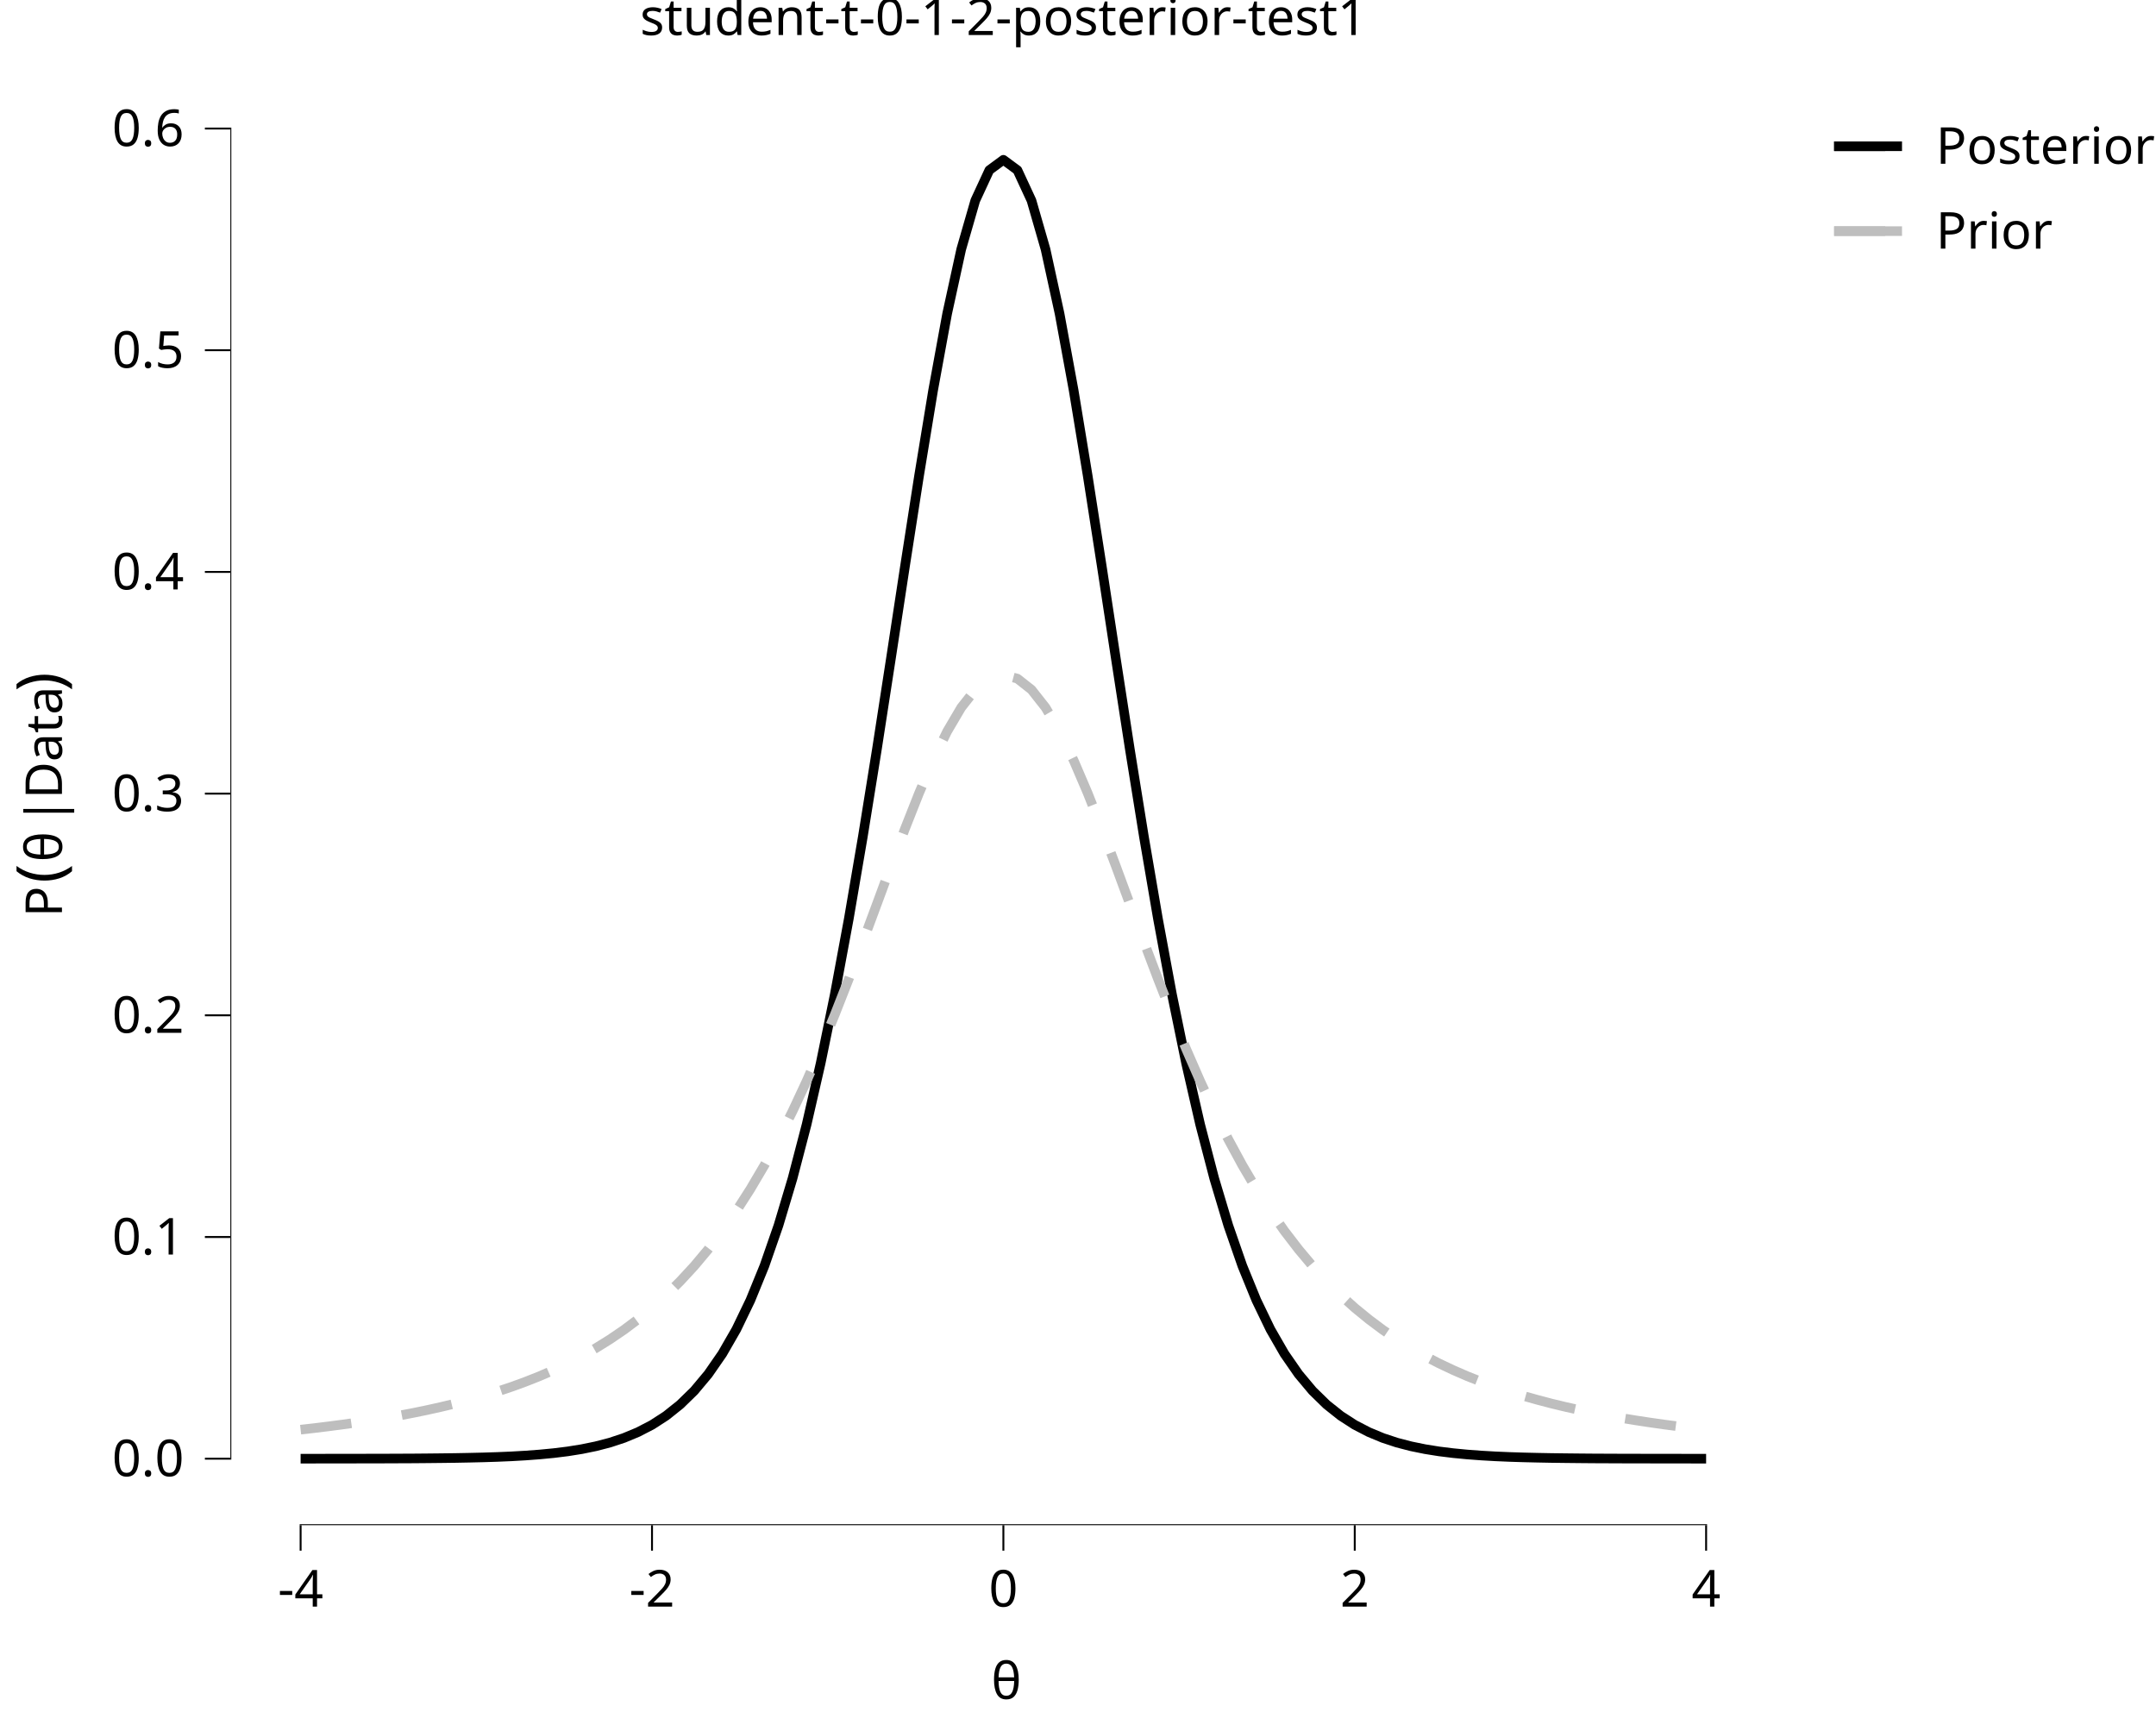
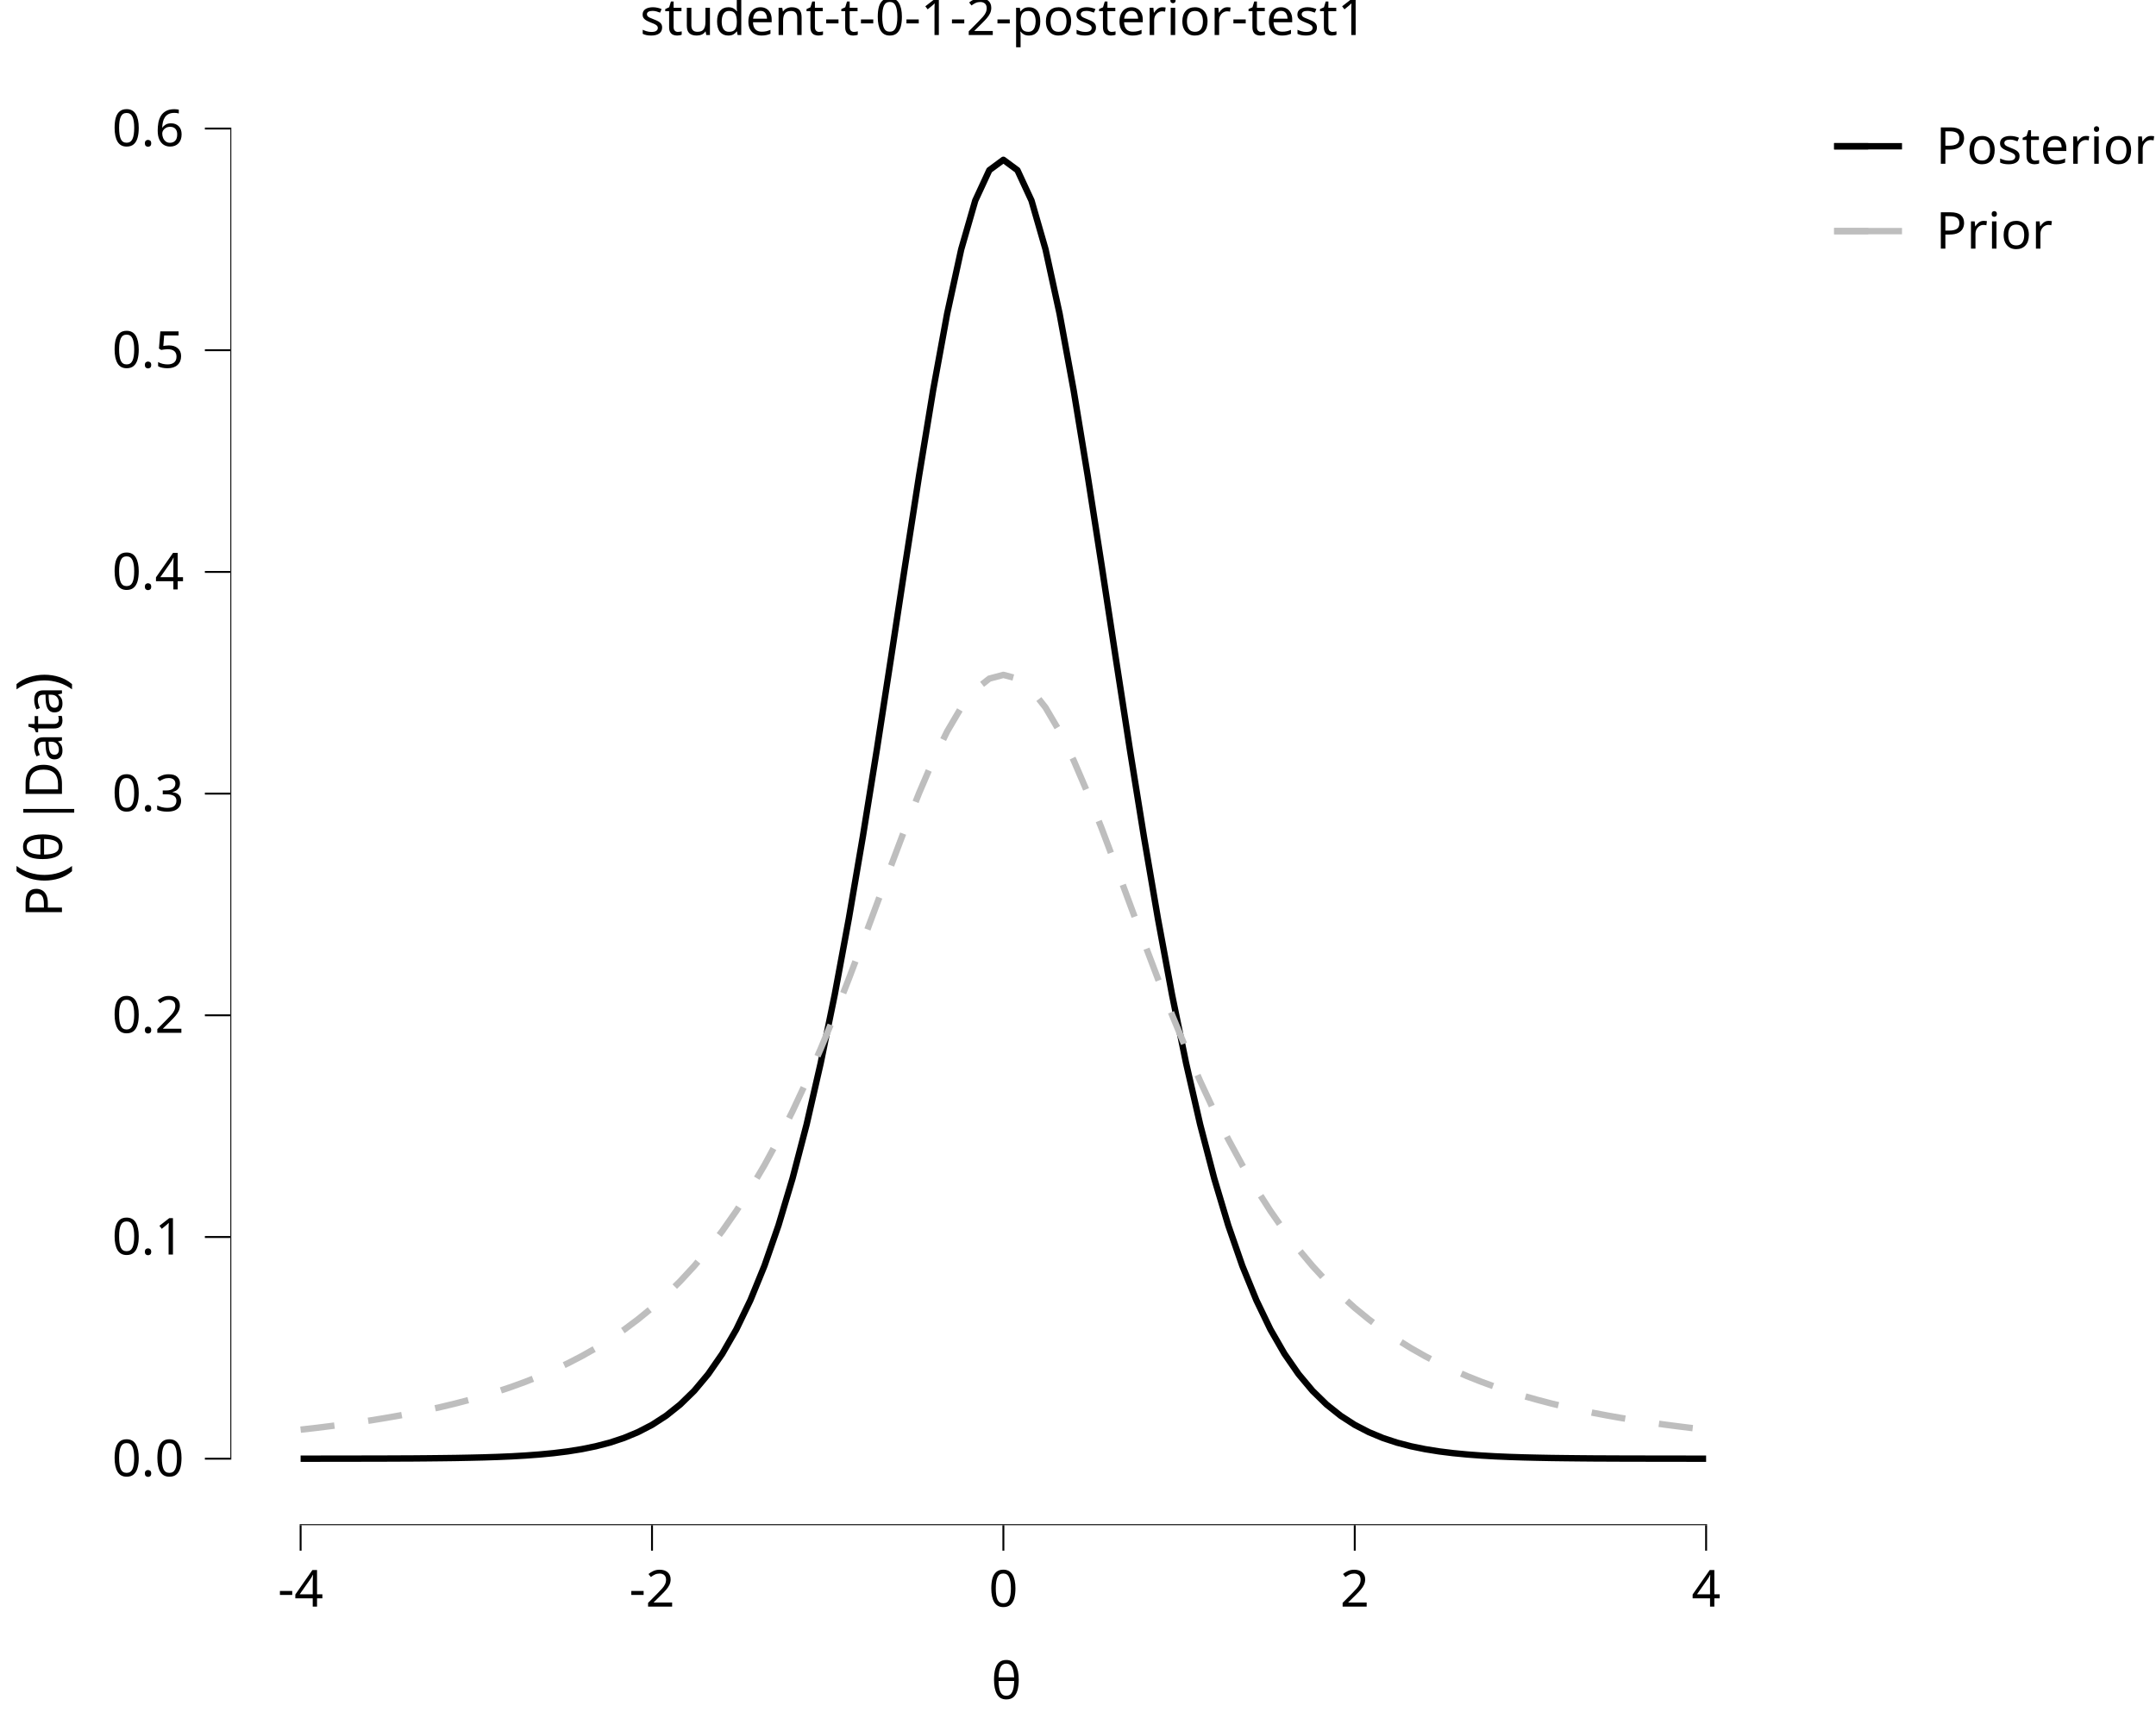
<svg xmlns="http://www.w3.org/2000/svg" class="svglite" data-engine-version="2.0" width="720.00pt" height="576.00pt" viewBox="0 0 720.00 576.00">
  <defs>
    <style type="text/css">
    .svglite line, .svglite polyline, .svglite polygon, .svglite path, .svglite rect, .svglite circle {
      fill: none;
      stroke: #000000;
      stroke-linecap: round;
      stroke-linejoin: round;
      stroke-miterlimit: 10.00;
    }
  </style>
  </defs>
  <rect width="100%" height="100%" style="stroke: none; fill: #FFFFFF;" />
  <defs>
    <clipPath id="cpMC4wMHw3MjAuMDB8MC4wMHw1NzYuMDA=">
      <rect x="0.00" y="0.00" width="720.00" height="576.00" />
    </clipPath>
  </defs>
  <g clip-path="url(#cpMC4wMHw3MjAuMDB8MC4wMHw1NzYuMDA=)">
    <rect x="0.00" y="0.00" width="720.00" height="576.00" style="stroke-width: 10.67; stroke: none;" />
  </g>
  <defs>
    <clipPath id="cpNzYuOTN8NTkzLjIzfDIwLjcxfDUwOS4yOA==">
      <rect x="76.93" y="20.71" width="516.31" height="488.57" />
    </clipPath>
  </defs>
  <g clip-path="url(#cpNzYuOTN8NTkzLjIzfDIwLjcxfDUwOS4yOA==)">
    <rect x="76.93" y="20.71" width="516.31" height="488.57" style="stroke-width: 10.67; stroke: none;" />
-     <polyline points="100.39,487.07 105.09,487.07 109.78,487.06 114.48,487.06 119.17,487.05 123.86,487.04 128.56,487.03 133.25,487.01 137.94,486.99 142.64,486.95 147.33,486.90 152.03,486.84 156.72,486.75 161.41,486.64 166.11,486.49 170.80,486.29 175.49,486.02 180.19,485.67 184.88,485.22 189.57,484.64 194.27,483.89 198.96,482.93 203.66,481.71 208.35,480.16 213.04,478.21 217.74,475.78 222.43,472.75 227.12,469.01 231.82,464.43 236.51,458.83 241.21,452.05 245.90,443.90 250.59,434.17 255.29,422.66 259.98,409.16 264.67,393.49 269.37,375.48 274.06,355.03 278.76,332.12 283.45,306.84 288.14,279.41 292.84,250.22 297.53,219.85 302.22,189.08 306.92,158.87 311.61,130.36 316.30,104.75 321.00,83.25 325.69,66.97 330.39,56.82 335.08,53.36 339.77,56.82 344.47,66.97 349.16,83.25 353.85,104.75 358.55,130.36 363.24,158.87 367.94,189.08 372.63,219.85 377.32,250.22 382.02,279.41 386.71,306.84 391.40,332.12 396.10,355.03 400.79,375.48 405.49,393.49 410.18,409.16 414.87,422.66 419.57,434.17 424.26,443.90 428.95,452.05 433.65,458.83 438.34,464.43 443.03,469.01 447.73,472.75 452.42,475.78 457.12,478.21 461.81,480.16 466.50,481.71 471.20,482.93 475.89,483.89 480.58,484.64 485.28,485.22 489.97,485.67 494.67,486.02 499.36,486.29 504.05,486.49 508.75,486.64 513.44,486.75 518.13,486.84 522.83,486.90 527.52,486.95 532.22,486.99 536.91,487.01 541.60,487.03 546.30,487.04 550.99,487.05 555.68,487.06 560.38,487.06 565.07,487.07 569.76,487.07 " style="stroke-width: 3.20; stroke-linecap: butt;" />
-     <polyline points="100.39,477.38 105.09,476.85 109.78,476.27 114.48,475.66 119.17,474.99 123.86,474.28 128.56,473.51 133.25,472.69 137.94,471.80 142.64,470.83 147.33,469.79 152.03,468.66 156.72,467.43 161.41,466.11 166.11,464.66 170.80,463.09 175.49,461.38 180.19,459.52 184.88,457.48 189.57,455.26 194.27,452.83 198.96,450.17 203.66,447.25 208.35,444.06 213.04,440.55 217.74,436.71 222.43,432.48 227.12,427.85 231.82,422.76 236.51,417.17 241.21,411.05 245.90,404.35 250.59,397.04 255.29,389.07 259.98,380.41 264.67,371.05 269.37,360.98 274.06,350.23 278.76,338.84 283.45,326.89 288.14,314.50 292.84,301.85 297.53,289.16 302.22,276.72 306.92,264.84 311.61,253.89 316.30,244.24 321.00,236.26 325.69,230.30 330.39,226.60 335.08,225.35 339.77,226.60 344.47,230.30 349.16,236.26 353.85,244.24 358.55,253.89 363.24,264.84 367.94,276.72 372.63,289.16 377.32,301.85 382.02,314.50 386.71,326.89 391.40,338.84 396.10,350.23 400.79,360.98 405.49,371.05 410.18,380.41 414.87,389.07 419.57,397.04 424.26,404.35 428.95,411.05 433.65,417.17 438.34,422.76 443.03,427.85 447.73,432.48 452.42,436.71 457.12,440.55 461.81,444.06 466.50,447.25 471.20,450.17 475.89,452.83 480.58,455.26 485.28,457.48 489.97,459.52 494.67,461.38 499.36,463.09 504.05,464.66 508.75,466.11 513.44,467.43 518.13,468.66 522.83,469.79 527.52,470.83 532.22,471.80 536.91,472.69 541.60,473.51 546.30,474.28 550.99,474.99 555.68,475.66 560.38,476.27 565.07,476.85 569.76,477.38 " style="stroke-width: 3.20; stroke: #BEBEBE; stroke-dasharray: 17.07,17.07; stroke-linecap: butt;" />
+     <polyline points="100.39,487.07 105.09,487.07 109.78,487.06 114.48,487.06 119.17,487.05 123.86,487.04 128.56,487.03 133.25,487.01 137.94,486.99 142.64,486.95 147.33,486.90 152.03,486.84 156.72,486.75 161.41,486.64 166.11,486.49 170.80,486.29 175.49,486.02 180.19,485.67 184.88,485.22 189.57,484.64 194.27,483.89 198.96,482.93 203.66,481.71 208.35,480.16 213.04,478.21 217.74,475.78 222.43,472.75 227.12,469.01 231.82,464.43 236.51,458.83 241.21,452.05 245.90,443.90 250.59,434.17 255.29,422.66 259.98,409.16 264.67,393.49 269.37,375.48 274.06,355.03 278.76,332.12 283.45,306.84 288.14,279.41 292.84,250.22 297.53,219.85 302.22,189.08 306.92,158.87 311.61,130.36 316.30,104.75 321.00,83.25 325.69,66.97 330.39,56.82 335.08,53.36 339.77,56.82 344.47,66.97 349.16,83.25 353.85,104.75 358.55,130.36 363.24,158.87 367.94,189.08 372.63,219.85 377.32,250.22 382.02,279.41 386.71,306.84 391.40,332.12 396.10,355.03 400.79,375.48 405.49,393.49 410.18,409.16 414.87,422.66 419.57,434.17 424.26,443.90 428.95,452.05 433.65,458.83 438.34,464.43 443.03,469.01 447.73,472.75 452.42,475.78 457.12,478.21 461.81,480.16 466.50,481.71 471.20,482.93 475.89,483.89 480.58,484.64 485.28,485.22 489.97,485.67 494.67,486.02 499.36,486.29 504.05,486.49 508.75,486.64 513.44,486.75 518.13,486.84 522.83,486.90 527.52,486.95 532.22,486.99 536.91,487.01 541.60,487.03 546.30,487.04 550.99,487.05 555.68,487.06 560.38,487.06 565.07,487.07 569.76,487.07 " style="stroke-width: 2.13; stroke-linecap: butt;" />
+     <polyline points="100.39,477.38 105.09,476.85 109.78,476.27 114.48,475.66 119.17,474.99 123.86,474.28 128.56,473.51 133.25,472.69 137.94,471.80 142.64,470.83 147.33,469.79 152.03,468.66 156.72,467.43 161.41,466.11 166.11,464.66 170.80,463.09 175.49,461.38 180.19,459.52 184.88,457.48 189.57,455.26 194.27,452.83 198.96,450.17 203.66,447.25 208.35,444.06 213.04,440.55 217.74,436.71 222.43,432.48 227.12,427.85 231.82,422.76 236.51,417.17 241.21,411.05 245.90,404.35 250.59,397.04 255.29,389.07 259.98,380.41 264.67,371.05 269.37,360.98 274.06,350.23 278.76,338.84 283.45,326.89 288.14,314.50 292.84,301.85 297.53,289.16 302.22,276.72 306.92,264.84 311.61,253.89 316.30,244.24 321.00,236.26 325.69,230.30 330.39,226.60 335.08,225.35 339.77,226.60 344.47,230.30 349.16,236.26 353.85,244.24 358.55,253.89 363.24,264.84 367.94,276.72 372.63,289.16 377.32,301.85 382.02,314.50 386.71,326.89 391.40,338.84 396.10,350.23 400.79,360.98 405.49,371.05 410.18,380.41 414.87,389.07 419.57,397.04 424.26,404.35 428.95,411.05 433.65,417.17 438.34,422.76 443.03,427.85 447.73,432.48 452.42,436.71 457.12,440.55 461.81,444.06 466.50,447.25 471.20,450.17 475.89,452.83 480.58,455.26 485.28,457.48 489.97,459.52 494.67,461.38 499.36,463.09 504.05,464.66 508.75,466.11 513.44,467.43 518.13,468.66 522.83,469.79 527.52,470.83 532.22,471.80 536.91,472.69 541.60,473.51 546.30,474.28 550.99,474.99 555.68,475.66 560.38,476.27 565.07,476.85 569.76,477.38 " style="stroke-width: 2.13; stroke: #BEBEBE; stroke-dasharray: 11.38,11.38; stroke-linecap: butt;" />
    <line x1="100.08" y1="509.28" x2="570.08" y2="509.28" style="stroke-width: 0.64; stroke-linecap: butt;" />
    <line x1="76.93" y1="487.39" x2="76.93" y2="42.60" style="stroke-width: 0.64; stroke-linecap: butt;" />
    <rect x="76.93" y="20.71" width="516.31" height="488.57" style="stroke-width: 0.00; stroke: none;" />
  </g>
  <g clip-path="url(#cpMC4wMHw3MjAuMDB8MC4wMHw1NzYuMDA=)">
    <polyline points="76.93,509.28 76.93,20.71 " style="stroke-width: 0.00; stroke: none; stroke-linecap: butt;" />
    <text x="61.45" y="492.92" text-anchor="end" style="font-size: 17.00px; font-family: sans;" textLength="23.63px" lengthAdjust="spacingAndGlyphs">0.0</text>
    <text x="61.45" y="418.90" text-anchor="end" style="font-size: 17.00px; font-family: sans;" textLength="23.63px" lengthAdjust="spacingAndGlyphs">0.1</text>
    <text x="61.45" y="344.87" text-anchor="end" style="font-size: 17.00px; font-family: sans;" textLength="23.63px" lengthAdjust="spacingAndGlyphs">0.2</text>
    <text x="61.45" y="270.85" text-anchor="end" style="font-size: 17.00px; font-family: sans;" textLength="23.63px" lengthAdjust="spacingAndGlyphs">0.3</text>
    <text x="61.45" y="196.82" text-anchor="end" style="font-size: 17.00px; font-family: sans;" textLength="23.63px" lengthAdjust="spacingAndGlyphs">0.4</text>
    <text x="61.45" y="122.79" text-anchor="end" style="font-size: 17.00px; font-family: sans;" textLength="23.63px" lengthAdjust="spacingAndGlyphs">0.5</text>
    <text x="61.45" y="48.77" text-anchor="end" style="font-size: 17.00px; font-family: sans;" textLength="23.63px" lengthAdjust="spacingAndGlyphs">0.6</text>
    <polyline points="68.42,487.07 76.93,487.07 " style="stroke-width: 0.64; stroke-linecap: butt;" />
    <polyline points="68.42,413.05 76.93,413.05 " style="stroke-width: 0.64; stroke-linecap: butt;" />
    <polyline points="68.42,339.02 76.93,339.02 " style="stroke-width: 0.64; stroke-linecap: butt;" />
    <polyline points="68.42,265.00 76.93,265.00 " style="stroke-width: 0.64; stroke-linecap: butt;" />
    <polyline points="68.42,190.97 76.93,190.97 " style="stroke-width: 0.64; stroke-linecap: butt;" />
    <polyline points="68.42,116.94 76.93,116.94 " style="stroke-width: 0.64; stroke-linecap: butt;" />
    <polyline points="68.42,42.92 76.93,42.92 " style="stroke-width: 0.64; stroke-linecap: butt;" />
    <polyline points="76.93,509.28 593.23,509.28 " style="stroke-width: 0.00; stroke: none; stroke-linecap: butt;" />
    <polyline points="100.39,517.79 100.39,509.28 " style="stroke-width: 0.64; stroke-linecap: butt;" />
    <polyline points="217.74,517.79 217.74,509.28 " style="stroke-width: 0.64; stroke-linecap: butt;" />
    <polyline points="335.08,517.79 335.08,509.28 " style="stroke-width: 0.64; stroke-linecap: butt;" />
    <polyline points="452.42,517.79 452.42,509.28 " style="stroke-width: 0.64; stroke-linecap: butt;" />
    <polyline points="569.76,517.79 569.76,509.28 " style="stroke-width: 0.64; stroke-linecap: butt;" />
    <text x="100.39" y="536.46" text-anchor="middle" style="font-size: 17.00px; font-family: sans;" textLength="15.12px" lengthAdjust="spacingAndGlyphs">-4</text>
    <text x="217.74" y="536.46" text-anchor="middle" style="font-size: 17.00px; font-family: sans;" textLength="15.12px" lengthAdjust="spacingAndGlyphs">-2</text>
    <text x="335.08" y="536.46" text-anchor="middle" style="font-size: 17.00px; font-family: sans;" textLength="9.46px" lengthAdjust="spacingAndGlyphs">0</text>
    <text x="452.42" y="536.46" text-anchor="middle" style="font-size: 17.00px; font-family: sans;" textLength="9.46px" lengthAdjust="spacingAndGlyphs">2</text>
    <text x="569.76" y="536.46" text-anchor="middle" style="font-size: 17.00px; font-family: sans;" textLength="9.46px" lengthAdjust="spacingAndGlyphs">4</text>
    <text x="331.02" y="567.29" style="font-size: 17.00px; font-family: sans;" textLength="8.13px" lengthAdjust="spacingAndGlyphs">θ</text>
    <text transform="translate(20.69,306.22) rotate(-90)" style="font-size: 17.00px; font-family: sans;" textLength="11.34px" lengthAdjust="spacingAndGlyphs">P</text>
    <text transform="translate(20.69,294.88) rotate(-90)" style="font-size: 21.25px; font-family: sans;" textLength="7.08px" lengthAdjust="spacingAndGlyphs">(</text>
    <text transform="translate(20.69,287.80) rotate(-90)" style="font-size: 17.00px; font-family: sans;" textLength="8.13px" lengthAdjust="spacingAndGlyphs">θ</text>
    <text transform="translate(20.69,279.67) rotate(-90)" style="font-size: 17.00px; font-family: sans;" textLength="4.25px" lengthAdjust="spacingAndGlyphs"> </text>
    <text transform="translate(20.69,275.42) rotate(-90)" style="font-size: 17.00px; font-family: sans;" textLength="4.42px" lengthAdjust="spacingAndGlyphs">|</text>
    <text transform="translate(20.69,271.00) rotate(-90)" style="font-size: 17.00px; font-family: sans;" textLength="4.25px" lengthAdjust="spacingAndGlyphs"> </text>
    <text transform="translate(20.69,266.75) rotate(-90)" style="font-size: 17.00px; font-family: sans;" textLength="35.91px" lengthAdjust="spacingAndGlyphs">Data</text>
    <text transform="translate(20.69,230.83) rotate(-90)" style="font-size: 21.25px; font-family: sans;" textLength="7.06px" lengthAdjust="spacingAndGlyphs">)</text>
    <rect x="604.19" y="20.71" width="115.81" height="76.12" style="stroke-width: 0.75; stroke: none;" />
    <rect x="604.19" y="20.71" width="115.81" height="76.12" style="stroke-width: 10.67; stroke: none;" />
    <rect x="609.67" y="34.66" width="28.35" height="28.35" style="stroke-width: 10.67; stroke: none;" />
-     <line x1="612.51" y1="48.83" x2="635.18" y2="48.83" style="stroke-width: 3.20; stroke-linecap: butt;" />
-     <line x1="612.51" y1="48.83" x2="635.18" y2="48.83" style="stroke-width: 3.20; stroke-dasharray: 17.07,17.07; stroke-linecap: butt;" />
+     <line x1="612.51" y1="48.83" x2="635.18" y2="48.83" style="stroke-width: 2.13; stroke-linecap: butt;" />
+     <line x1="612.51" y1="48.83" x2="635.18" y2="48.83" style="stroke-width: 2.13; stroke-dasharray: 11.38,11.38; stroke-linecap: butt;" />
    <rect x="609.67" y="63.00" width="28.35" height="28.35" style="stroke-width: 10.67; stroke: none;" />
-     <line x1="612.51" y1="77.18" x2="635.18" y2="77.18" style="stroke-width: 3.20; stroke: #BEBEBE; stroke-linecap: butt;" />
-     <line x1="612.51" y1="77.18" x2="635.18" y2="77.18" style="stroke-width: 3.20; stroke: #BEBEBE; stroke-dasharray: 17.07,17.07; stroke-linecap: butt;" />
+     <line x1="612.51" y1="77.18" x2="635.18" y2="77.18" style="stroke-width: 2.13; stroke: #BEBEBE; stroke-linecap: butt;" />
+     <line x1="612.51" y1="77.18" x2="635.18" y2="77.18" style="stroke-width: 2.13; stroke: #BEBEBE; stroke-dasharray: 11.38,11.38; stroke-linecap: butt;" />
    <text x="646.49" y="54.68" style="font-size: 17.00px; font-family: sans;" textLength="68.03px" lengthAdjust="spacingAndGlyphs">Posterior</text>
    <text x="646.49" y="83.03" style="font-size: 17.00px; font-family: sans;" textLength="35.89px" lengthAdjust="spacingAndGlyphs">Prior</text>
    <text x="335.08" y="11.70" text-anchor="middle" style="font-size: 17.00px; font-family: sans;" textLength="225.84px" lengthAdjust="spacingAndGlyphs">student-t-0-1-2-posterior-test1</text>
  </g>
</svg>
